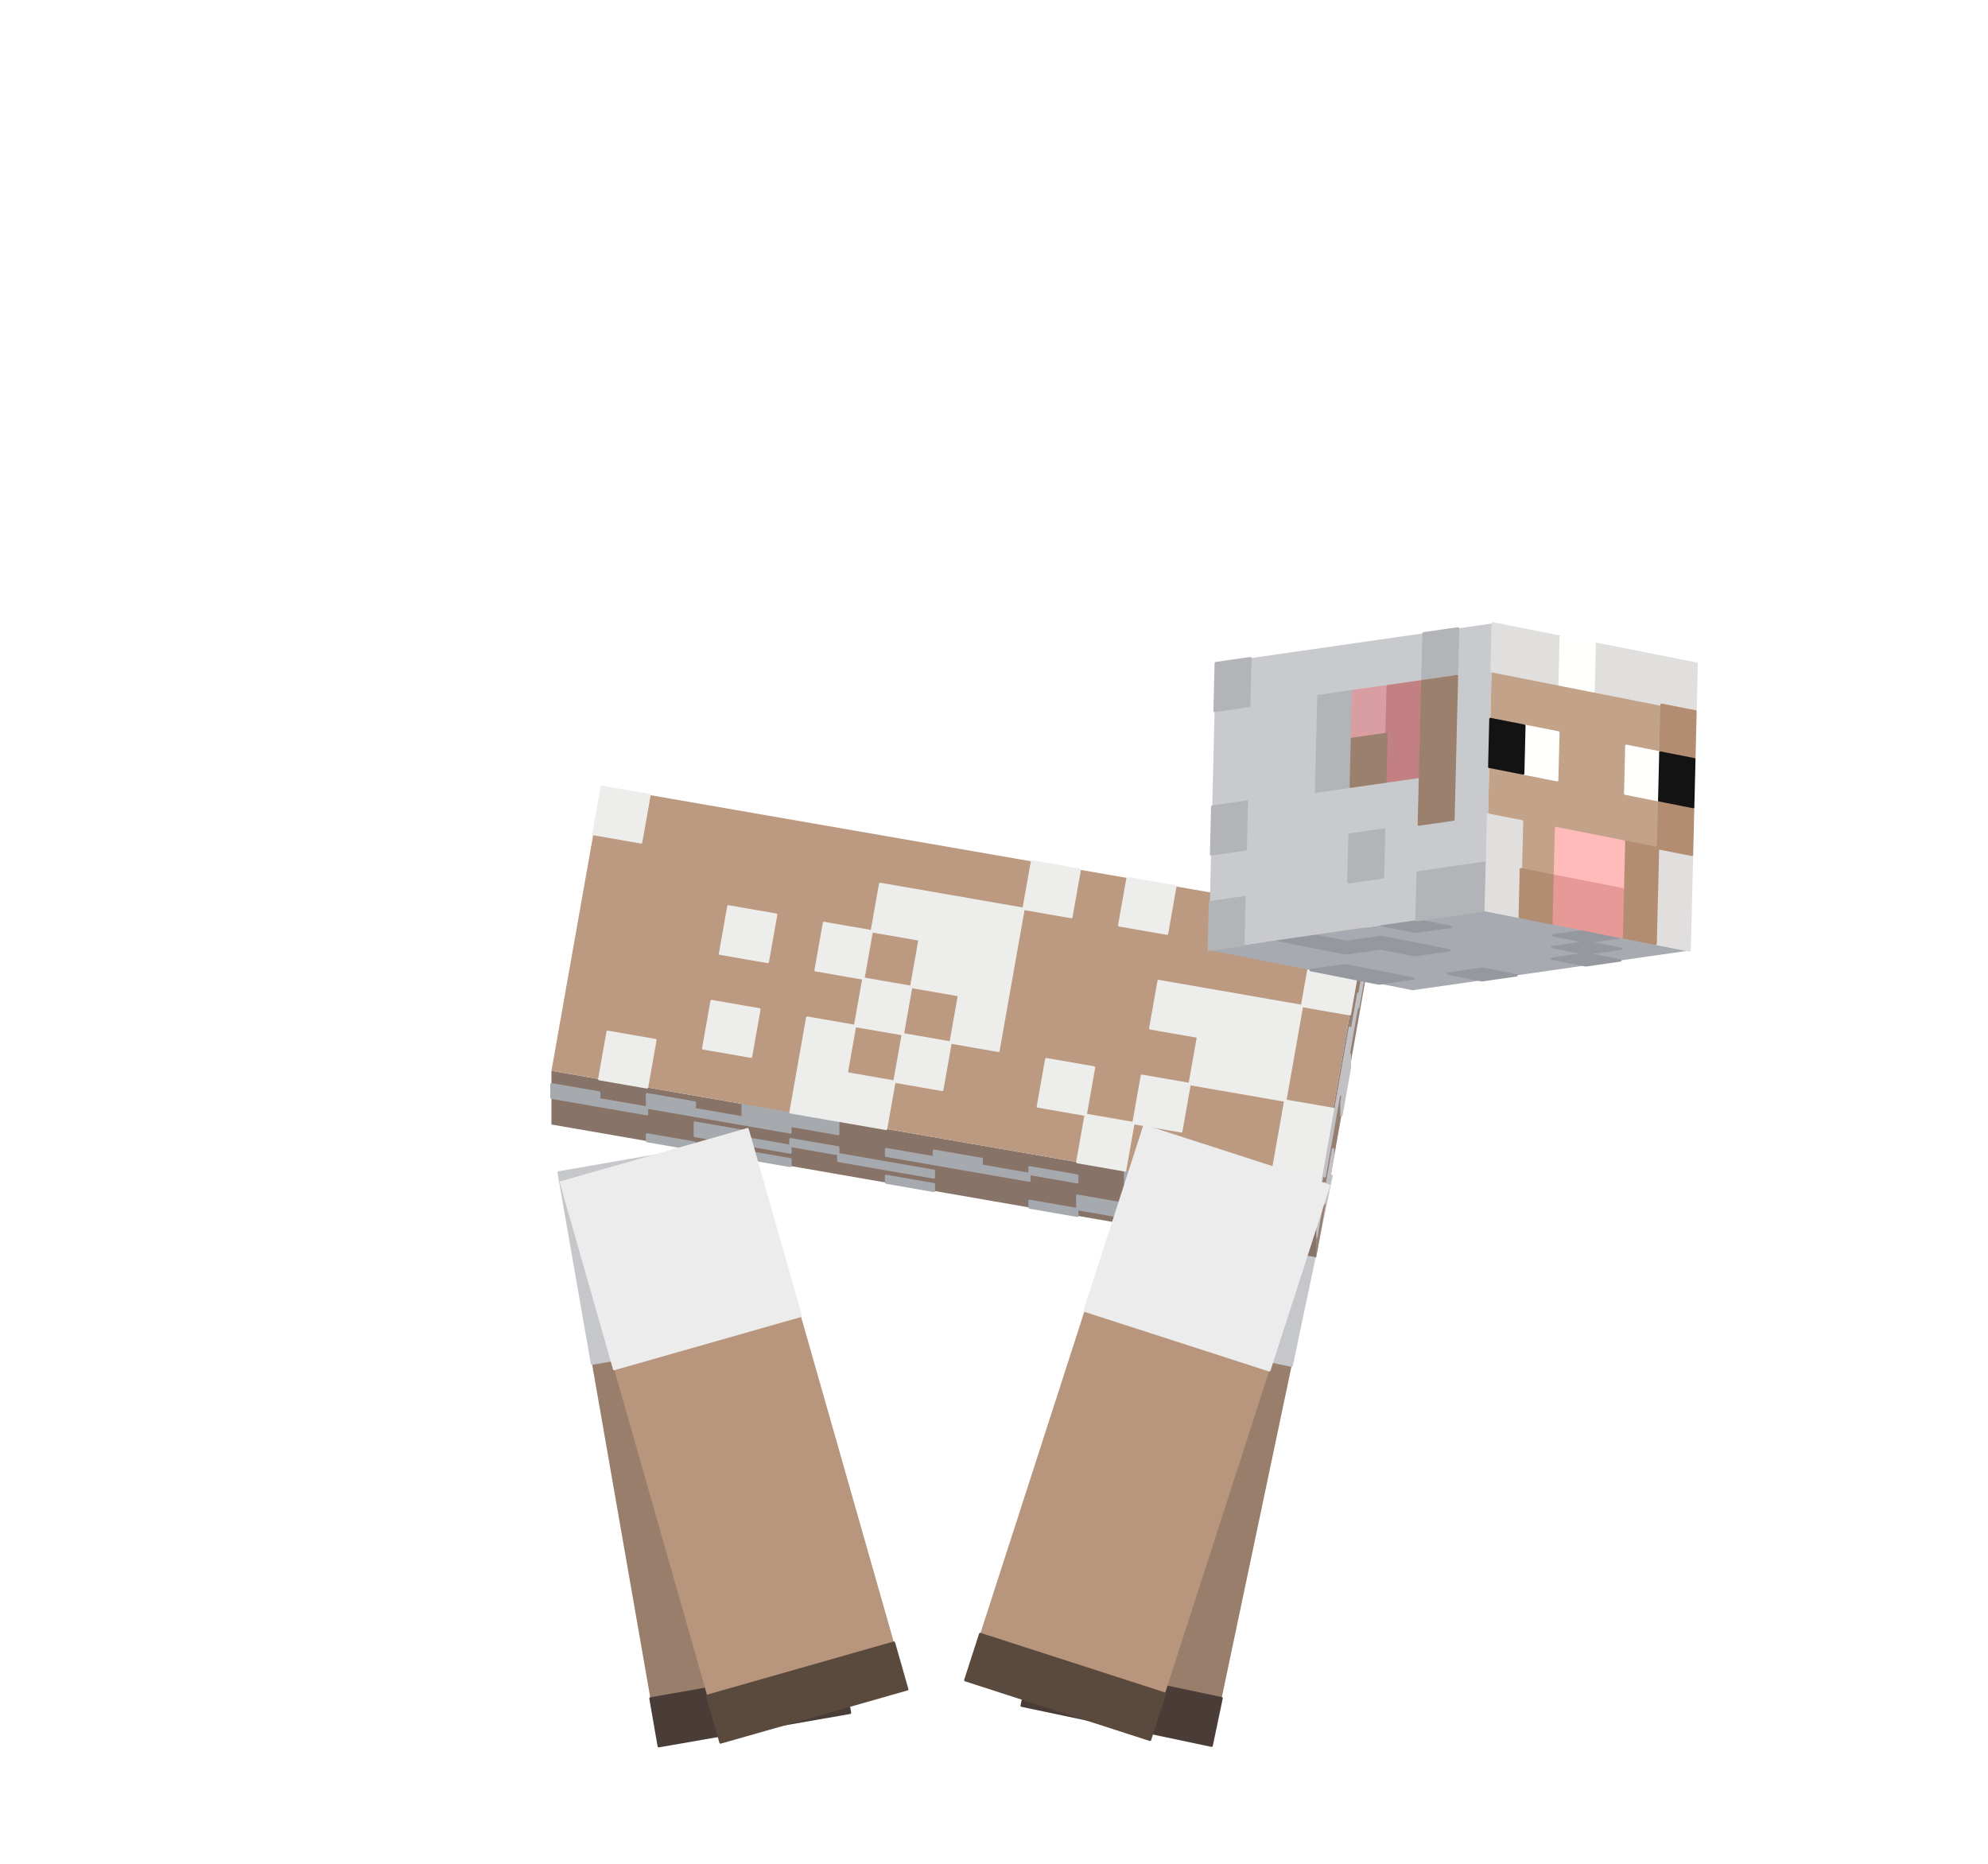
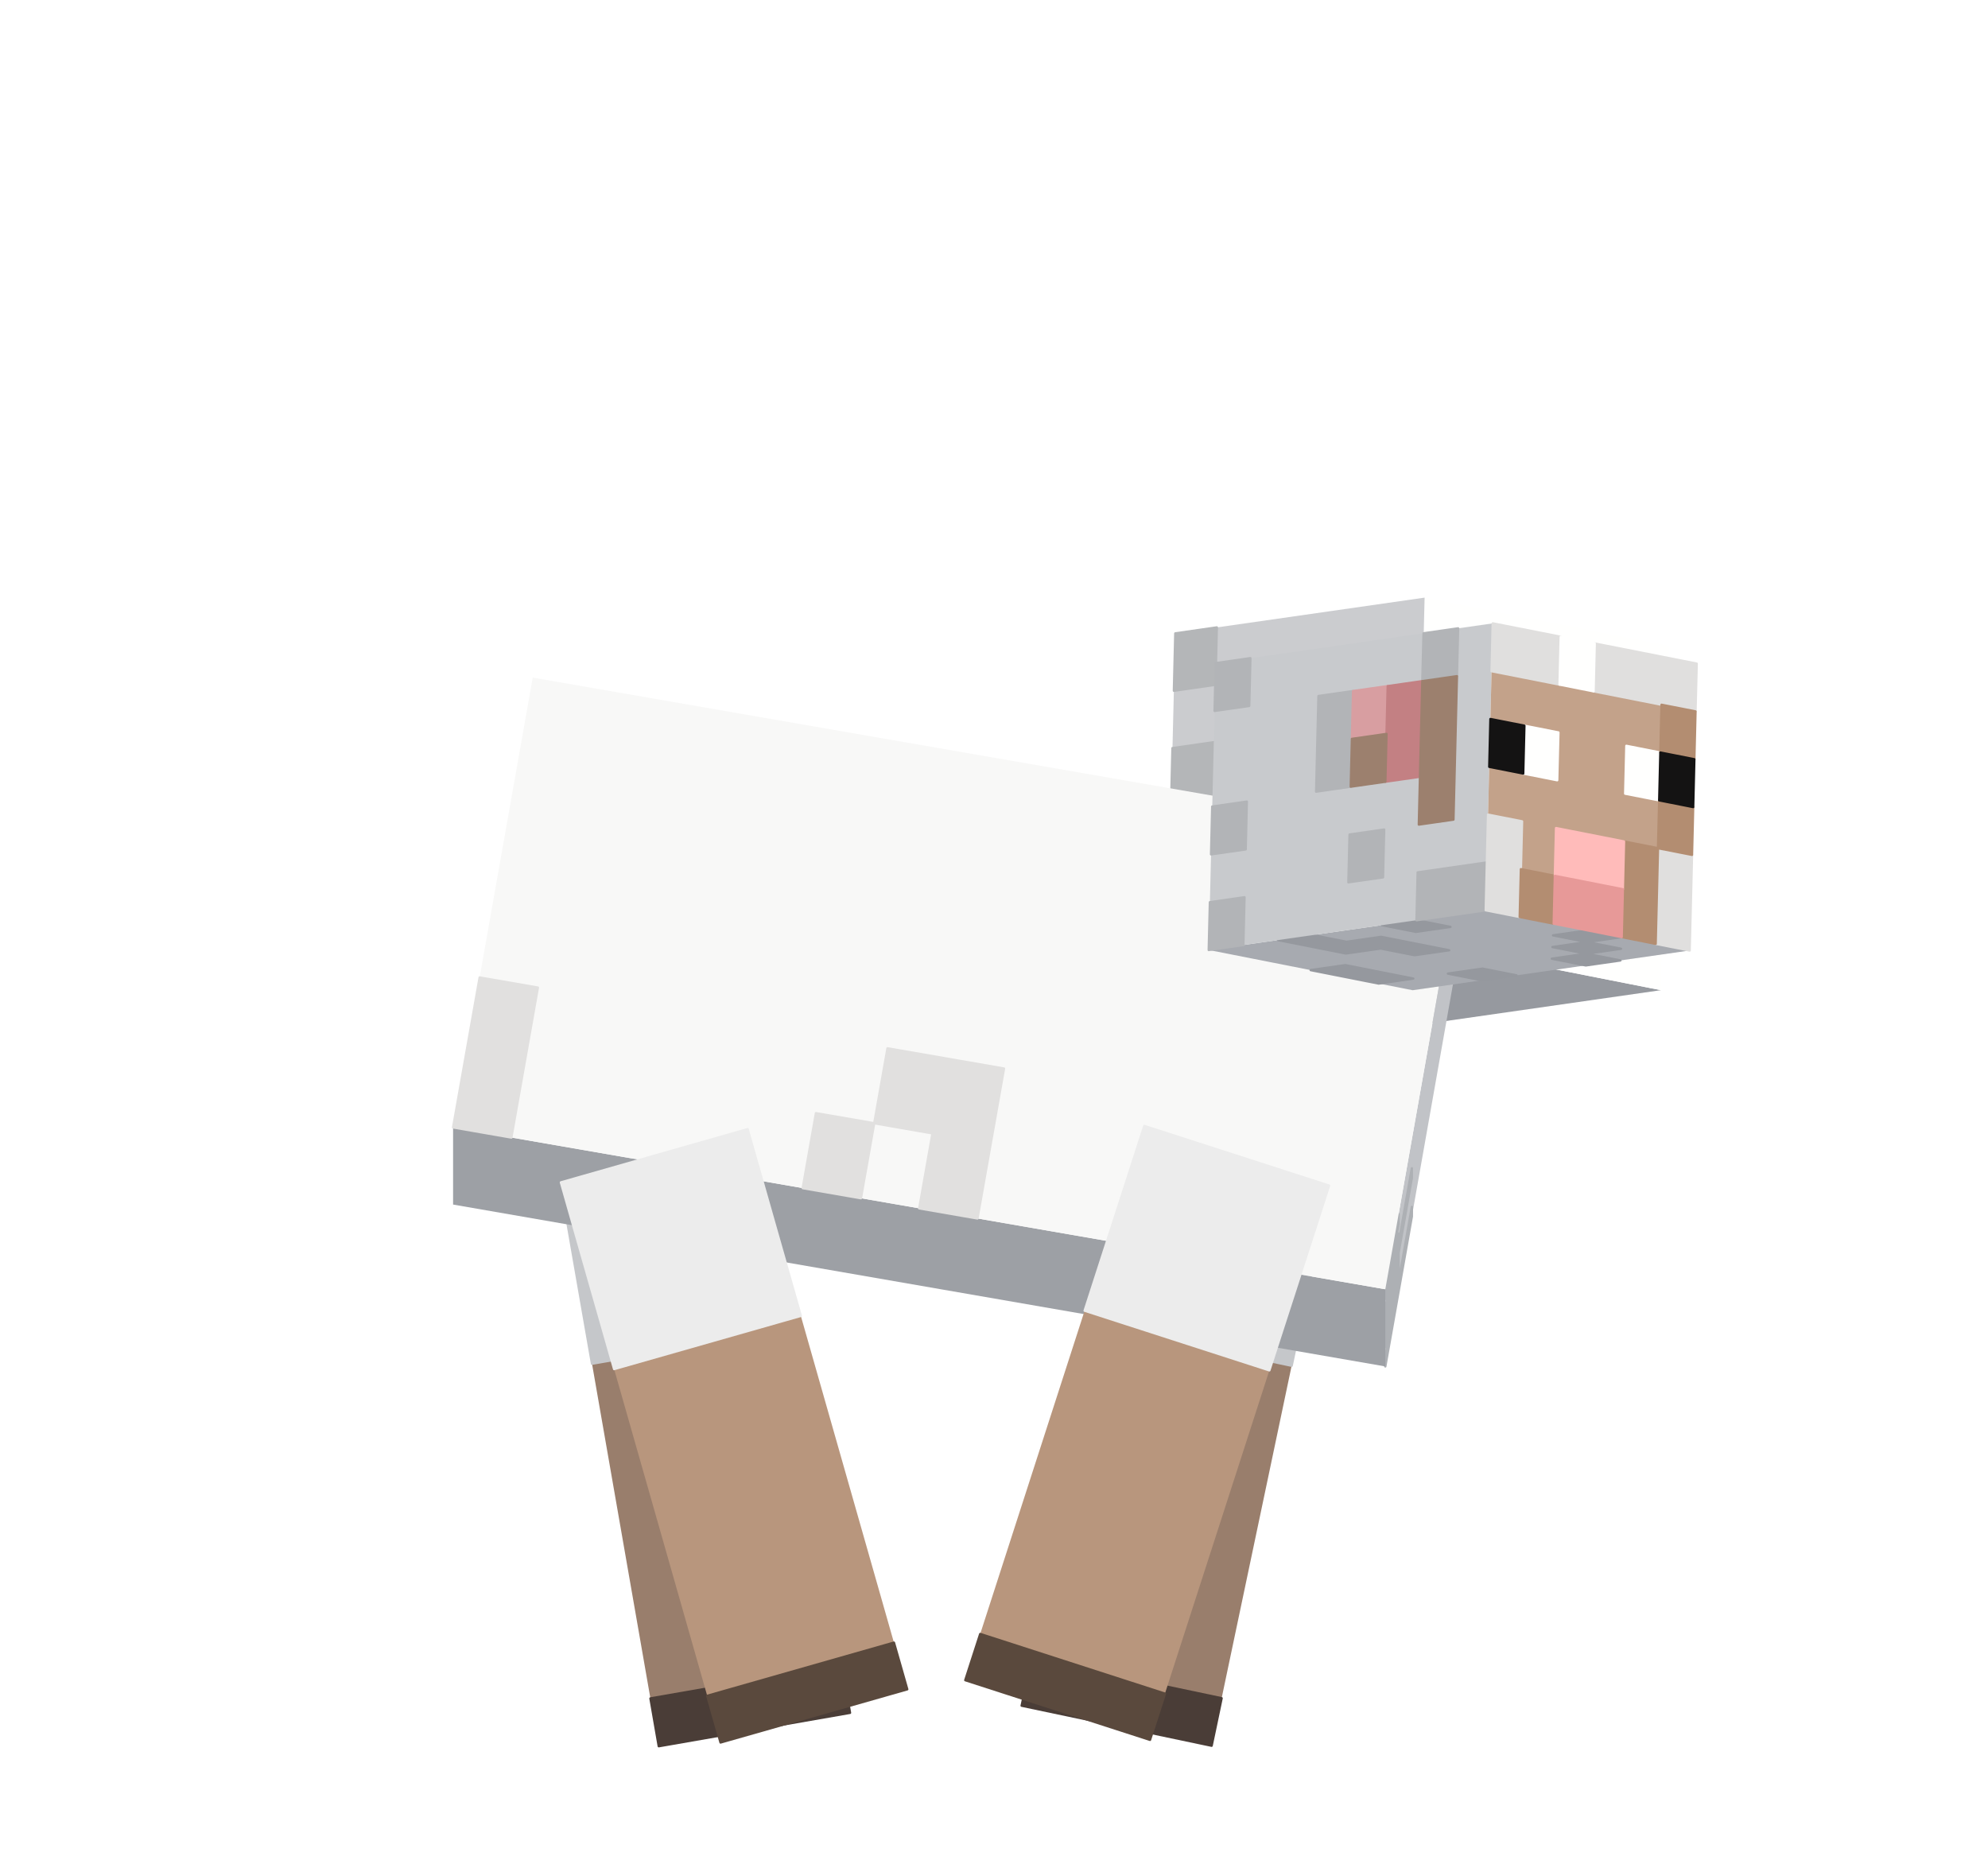
<svg xmlns="http://www.w3.org/2000/svg" viewBox="0 0 512 480" width="512" height="480" role="img" aria-labelledby="hurt-3-title">
  <g id="sheep">
    <g id="leg-hind-left" aria-label="Hind left leg">
      <g class="face" data-face="nx">
        <path fill="#997e6c" d="M143.87 301.95L193.13 293.36L218.92 441.12L169.66 449.72Z" />
        <path fill="#c5c7ca" stroke="#c5c7ca" stroke-width=".6" stroke-linejoin="round" d="M143.87 301.95L193.13 293.36L195.28 305.67L146.02 314.27ZM146.02 314.27L195.28 305.67L197.43 317.98L148.17 326.58ZM148.17 326.58L197.43 317.98L199.58 330.3L150.32 338.9ZM150.32 338.9L199.58 330.3L201.73 342.61L152.47 351.21Z" />
        <path fill="#4a3d37" stroke="#4a3d37" stroke-width=".6" stroke-linejoin="round" d="M167.52 437.41L216.77 428.81L218.92 441.12L169.66 449.72Z" />
      </g>
    </g>
    <g id="leg-front-left" aria-label="Front left leg">
      <g class="face" data-face="nx">
        <path fill="#997e6c" d="M294.04 292.5L342.96 302.81L312.05 449.59L263.12 439.28Z" />
        <path fill="#c5c7ca" stroke="#c5c7ca" stroke-width=".6" stroke-linejoin="round" d="M294.04 292.5L342.96 302.81L340.39 315.04L291.46 304.73ZM291.46 304.73L340.39 315.04L337.81 327.27L288.88 316.97ZM288.88 316.97L337.81 327.27L335.23 339.5L286.31 329.2ZM286.31 329.2L335.23 339.5L332.66 351.73L283.73 341.43Z" />
        <path fill="#4a3d37" stroke="#4a3d37" stroke-width=".6" stroke-linejoin="round" d="M265.7 427.05L314.62 437.36L312.05 449.59L263.12 439.28Z" />
      </g>
    </g>
+     <g id="wool-head" aria-label="Wool head">
+       <g class="face" data-face="bottom">
+         <path fill="#96999f" d="M364.72 242.57L427.75 255.01L363.54 264.22L300.51 251.78Z" />
+       </g>
+       <g class="face" data-face="front">
+         <path fill="#fffffe" d="M366.9 153.91L429.92 166.35L427.75 255.01L364.72 242.57Z" />
+       </g>
+       <g class="face" data-face="nx">
+         <path fill="#cbcccf" d="M302.69 163.12L366.9 153.91L364.72 242.57L300.51 251.78Z" />
+         <path fill="#b4b6b8" stroke="#b4b6b8" stroke-width=".6" stroke-linejoin="round" d="M302.69 163.12L313.39 161.58L313.03 176.36L302.33 177.9ZM301.96 192.67L312.66 191.14L312.3 205.91L301.6 207.45ZM301.6 207.45L312.3 205.91L311.94 220.69L301.24 222.22ZM301.24 222.22L311.94 220.69L311.58 235.47L300.88 237ZM300.88 237L343.68 230.86L343.32 245.64L300.51 251.78Z" />
+       </g>
+     </g>
    <g id="body" aria-label="Body">
      <g class="face" data-face="top">
        <path fill="#967e70" d="M351.96 236.82L351.96 250.64L339.01 323.8L339.01 309.98Z" />
        <path fill="#c1c1c5" stroke="#c1c1c5" stroke-width=".6" stroke-linejoin="round" d="M351.96 236.82L351.96 238.55L349.81 250.74L349.81 249.01ZM351.96 245.45L351.96 247.18L349.81 259.38L349.81 257.65ZM349.81 255.92L349.81 257.65L347.65 269.84L347.65 268.12ZM347.65 264.66L347.65 266.39L345.49 278.58L345.49 276.85ZM347.65 268.12L347.65 269.84L345.49 282.04L345.49 280.31ZM347.65 271.57L347.65 275.03L345.49 287.22L345.49 283.76ZM345.49 276.85L345.49 278.58L343.33 290.78L343.33 289.05ZM343.33 285.59L343.33 287.32L341.17 299.52L341.17 297.79ZM343.33 289.05L343.33 290.78L341.17 302.97L341.17 301.24ZM343.33 295.96L343.33 297.69L341.17 309.88L341.17 308.15ZM341.17 297.79L341.17 299.52L339.01 311.71L339.01 309.98ZM341.17 304.7L341.17 306.43L339.01 318.62L339.01 316.89Z" />
      </g>
      <g class="face" data-face="front">
        <path fill="#877368" d="M339.01 309.98L339.01 323.8L142.02 289.6L142.02 275.78Z" />
        <path fill="#a6a9ae" stroke="#a6a9ae" stroke-width=".6" stroke-linejoin="round" d="M339.01 309.98L339.01 311.71L326.7 309.57L326.7 307.84ZM326.7 319.94L326.7 321.66L314.39 319.53L314.39 317.8ZM302.08 303.57L302.08 307.02L289.76 304.89L289.76 301.43ZM302.08 310.48L302.08 312.21L289.76 310.07L289.76 308.34ZM289.76 310.07L289.76 313.52L277.45 311.39L277.45 307.93ZM277.45 302.75L277.45 304.48L265.14 302.34L265.14 300.61ZM277.45 311.39L277.45 313.11L265.14 310.98L265.14 309.25ZM265.14 302.34L265.14 304.07L252.83 301.93L252.83 300.2ZM252.83 298.47L252.83 301.93L240.52 299.79L240.52 296.34ZM240.52 298.06L240.52 299.79L228.2 297.65L228.2 295.92ZM240.52 301.52L240.52 303.24L228.2 301.11L228.2 299.38ZM240.52 304.97L240.52 306.7L228.2 304.56L228.2 302.83ZM228.2 299.38L228.2 301.11L215.89 298.97L215.89 297.24ZM215.89 288.6L215.89 292.06L203.58 289.92L203.58 286.47ZM215.89 295.51L215.89 297.24L203.58 295.1L203.58 293.38ZM203.58 286.47L203.58 291.65L191.27 289.51L191.27 284.33ZM203.58 295.1L203.58 296.83L191.27 294.69L191.27 292.97ZM203.58 298.56L203.58 300.29L191.27 298.15L191.27 296.42ZM191.27 287.78L191.27 289.51L178.95 287.37L178.95 285.65ZM191.27 291.24L191.27 294.69L178.95 292.56L178.95 289.1ZM178.95 283.92L178.95 287.37L166.64 285.24L166.64 281.78ZM178.95 294.28L178.95 296.01L166.64 293.87L166.64 292.15ZM166.64 285.24L166.64 286.96L154.33 284.83L154.33 283.1ZM154.33 281.37L154.33 284.83L142.02 282.69L142.02 279.23Z" />
      </g>
      <g class="face" data-face="nx">
        <path fill="#bb9a81" d="M351.96 236.82L339.01 309.98L142.02 275.78L154.97 202.61Z" />
        <path fill="#ededeb" stroke="#ededeb" stroke-width=".6" stroke-linejoin="round" d="M349.81 249.01L347.65 261.21L335.33 259.07L337.49 246.87ZM343.33 285.59L339.01 309.98L326.7 307.84L331.02 283.46ZM335.33 259.07L331.02 283.46L318.71 281.32L323.02 256.93ZM327.34 232.54L325.18 244.74L312.87 242.6L315.03 230.4ZM323.02 256.93L318.71 281.32L306.39 279.18L310.71 254.79ZM310.71 254.79L308.55 266.99L296.24 264.85L298.4 252.65ZM306.39 279.18L304.23 291.37L291.92 289.24L294.08 277.04ZM302.71 228.27L300.56 240.46L288.24 238.32L290.4 226.13ZM291.92 289.24L289.76 301.43L277.45 299.29L279.61 287.1ZM281.77 274.91L279.61 287.1L267.3 284.96L269.46 272.77ZM278.09 223.99L275.93 236.19L263.62 234.05L265.78 221.85ZM263.62 234.05L257.14 270.63L244.83 268.49L251.31 231.91ZM251.31 231.91L246.99 256.3L234.68 254.16L239 229.77ZM244.83 268.49L242.67 280.69L230.36 278.55L232.52 266.35ZM239 229.77L236.84 241.97L224.52 239.83L226.68 227.63ZM234.68 254.16L232.52 266.35L220.21 264.22L222.37 252.02ZM230.36 278.55L228.2 290.74L215.89 288.6L218.05 276.41ZM224.52 239.83L222.37 252.02L210.05 249.88L212.21 237.69ZM220.21 264.22L215.89 288.6L203.58 286.47L207.9 262.08ZM199.9 235.55L197.74 247.75L185.43 245.61L187.59 233.42ZM195.58 259.94L193.42 272.14L181.11 270L183.27 257.8ZM168.8 267.86L166.64 280.05L154.33 277.92L156.49 265.72ZM167.28 204.75L165.12 216.95L152.81 214.81L154.97 202.61Z" />
+       </g>
+     </g>
+     <g id="wool-body" aria-label="Wool body">
+       <g class="face" data-face="top">
+         <path fill="#c1c3c7" d="M377.29 216.2L377.29 236.06L356.78 351.91L356.78 332.04Z" />
+         <path fill="#adb0b4" stroke="#adb0b4" stroke-width=".6" stroke-linejoin="round" d="M363.62 300.87L363.62 303.36L360.2 322.67L360.2 320.18ZM363.62 310.81L363.62 313.29L360.2 332.6L360.2 330.12ZM360.2 312.73L360.2 315.22L356.78 334.52L356.78 332.04ZM360.2 317.7L360.2 327.63L356.78 346.94L356.78 337.01ZM360.2 330.12L360.2 332.6L356.78 351.91L356.78 349.42Z" />
+       </g>
+       <g class="face" data-face="front">
+         <path fill="#9da0a5" d="M356.78 332.04L356.78 351.91L116.69 310.22L116.69 290.35Z" />
+         <path fill="#aeb1b7" stroke="#aeb1b7" stroke-width=".6" stroke-linejoin="round" d="M326.77 326.83L326.77 329.31L311.77 326.71L311.77 324.22ZM311.77 324.22L311.77 326.71L296.76 324.1L296.76 321.62Z" />
+       </g>
+       <g class="face" data-face="nx">
+         <path fill="#f8f8f7" d="M377.29 216.2L356.78 332.04L116.69 290.35L137.2 174.51Z" />
+         <path fill="#e1e0df" stroke="#e1e0df" stroke-width=".6" stroke-linejoin="round" d="M258.58 275.19L251.74 313.8L236.74 311.2L243.57 272.58ZM243.57 272.58L240.16 291.89L225.15 289.28L228.57 269.98ZM225.15 289.28L221.73 308.59L206.73 305.99L210.14 286.68ZM138.53 254.34L131.7 292.96L116.69 290.35L123.53 251.74Z" />
      </g>
    </g>
    <g id="head" aria-label="Head">
      <g class="face" data-face="bottom">
        <path fill="#a7aab0" d="M382.64 234.43L435.16 244.79L363.82 255.02L311.3 244.66Z" />
        <path fill="#95989e" stroke="#95989e" stroke-width=".6" stroke-linejoin="round" d="M408.9 239.61L417.66 241.34L408.74 242.62L399.98 240.89ZM408.74 242.62L417.49 244.34L408.58 245.62L399.82 243.9ZM364.81 236.99L373.56 238.71L364.64 239.99L355.89 238.26ZM408.58 245.62L417.33 247.35L408.41 248.63L399.66 246.9ZM355.72 241.27L373.23 244.73L364.31 246L346.81 242.55ZM338.05 240.82L355.56 244.28L346.64 245.56L329.13 242.1ZM381.82 249.46L390.58 251.19L381.66 252.47L372.9 250.74ZM346.48 248.56L363.99 252.02L355.07 253.3L337.56 249.84Z" />
      </g>
      <g class="face" data-face="nx">
        <path fill="#c8cacd" d="M313.11 170.78L384.45 160.54L382.64 234.43L311.3 244.66Z" />
        <path fill="#b2b4b7" stroke="#b2b4b7" stroke-width=".6" stroke-linejoin="round" d="M313.11 170.78L322.03 169.5L321.73 181.81L312.81 183.09ZM366.62 163.1L375.53 161.82L375.23 174.14L366.31 175.42ZM339.56 179.25L348.48 177.97L348.18 190.29L339.26 191.57ZM339.26 191.57L348.18 190.29L347.88 202.6L338.96 203.88ZM312.2 207.72L321.12 206.44L320.82 218.75L311.9 220.03ZM347.57 214.92L356.49 213.64L356.19 225.95L347.27 227.23ZM311.6 232.35L320.52 231.07L320.22 243.38L311.3 244.66ZM365.11 224.67L382.94 222.11L382.64 234.43L364.81 236.99Z" />
        <path fill="#d89ea1" stroke="#d89ea1" stroke-width=".6" stroke-linejoin="round" d="M348.48 177.97L357.4 176.7L357.09 189.01L348.18 190.29Z" />
        <path fill="#c38083" stroke="#c38083" stroke-width=".6" stroke-linejoin="round" d="M357.4 176.7L366.31 175.42L366.01 187.73L357.09 189.01ZM357.09 189.01L366.01 187.73L365.71 200.04L356.79 201.32Z" />
        <path fill="#9c806e" stroke="#9c806e" stroke-width=".6" stroke-linejoin="round" d="M366.31 175.42L375.23 174.14L374.93 186.45L366.01 187.73ZM348.18 190.29L357.09 189.01L356.79 201.32L347.88 202.6ZM366.01 187.73L374.93 186.45L374.63 198.77L365.71 200.04ZM365.71 200.04L374.63 198.77L374.33 211.08L365.41 212.36Z" />
      </g>
      <g class="face" data-face="front">
        <path fill="#c3a28a" d="M384.45 160.54L436.98 170.91L435.16 244.79L382.64 234.43Z" />
        <path fill="#e0dfde" stroke="#e0dfde" stroke-width=".6" stroke-linejoin="round" d="M384.45 160.54L401.96 164L401.66 176.31L384.15 172.86ZM410.71 165.73L436.98 170.91L436.67 183.22L410.41 178.04ZM383.24 209.8L392 211.53L391.7 223.84L382.94 222.11ZM427.01 218.44L435.77 220.16L435.47 232.48L426.71 230.75ZM382.94 222.11L391.7 223.84L391.39 236.16L382.64 234.43ZM426.71 230.75L435.47 232.48L435.16 244.79L426.41 243.07Z" />
        <path fill="#fffffe" stroke="#fffffe" stroke-width=".6" stroke-linejoin="round" d="M401.96 164L410.71 165.73L410.41 178.04L401.66 176.31ZM392.6 186.9L401.36 188.63L401.05 200.94L392.3 199.21ZM418.86 192.08L427.62 193.81L427.32 206.12L418.56 204.4Z" />
        <path fill="#b38d71" stroke="#b38d71" stroke-width=".6" stroke-linejoin="round" d="M427.92 181.5L436.67 183.22L436.37 195.54L427.62 193.81ZM427.32 206.12L436.07 207.85L435.77 220.16L427.01 218.44ZM418.26 216.71L427.01 218.44L426.71 230.75L417.96 229.02ZM391.7 223.84L400.45 225.57L400.15 237.88L391.39 236.16ZM417.96 229.02L426.71 230.75L426.41 243.07L417.66 241.34Z" />
        <path fill="#141313" stroke="#141313" stroke-width=".6" stroke-linejoin="round" d="M383.85 185.17L392.6 186.9L392.3 199.21L383.55 197.49ZM427.62 193.81L436.37 195.54L436.07 207.85L427.32 206.12Z" />
        <path fill="#ffbbba" stroke="#ffbbba" stroke-width=".6" stroke-linejoin="round" d="M400.75 213.26L418.26 216.71L417.96 229.02L400.45 225.57Z" />
        <path fill="#e79998" stroke="#e79998" stroke-width=".6" stroke-linejoin="round" d="M400.45 225.57L417.96 229.02L417.66 241.34L400.15 237.88Z" />
      </g>
    </g>
    <g id="leg-hind-right" aria-label="Hind right leg">
      <g class="face" data-face="nx">
        <path fill="#b8967d" d="M144.46 304.51L192.54 290.8L233.66 435.06L185.57 448.76Z" />
        <path fill="#ececec" stroke="#ececec" stroke-width=".6" stroke-linejoin="round" d="M144.46 304.51L192.54 290.8L195.97 302.82L147.88 316.53ZM147.88 316.53L195.97 302.82L199.39 314.85L151.31 328.55ZM151.31 328.55L199.39 314.85L202.82 326.87L154.74 340.57ZM154.74 340.57L202.82 326.87L206.25 338.89L158.16 352.59Z" />
        <path fill="#5a493d" stroke="#5a493d" stroke-width=".6" stroke-linejoin="round" d="M182.15 436.74L230.23 423.04L233.66 435.06L185.57 448.76Z" />
      </g>
    </g>
    <g id="leg-front-right" aria-label="Front right leg">
      <g class="face" data-face="nx">
        <path fill="#b8967d" d="M294.71 289.97L342.29 305.34L296.18 448.08L248.6 432.71Z" />
        <path fill="#ececec" stroke="#ececec" stroke-width=".6" stroke-linejoin="round" d="M294.71 289.97L342.29 305.34L338.45 317.24L290.87 301.87ZM290.87 301.87L338.45 317.24L334.61 329.13L287.03 313.76ZM287.03 313.76L334.61 329.13L330.76 341.02L283.18 325.66ZM283.18 325.66L330.76 341.02L326.92 352.92L279.34 337.55Z" />
        <path fill="#5a493d" stroke="#5a493d" stroke-width=".6" stroke-linejoin="round" d="M252.45 420.81L300.03 436.18L296.18 448.08L248.6 432.71Z" />
      </g>
    </g>
  </g>
</svg>
